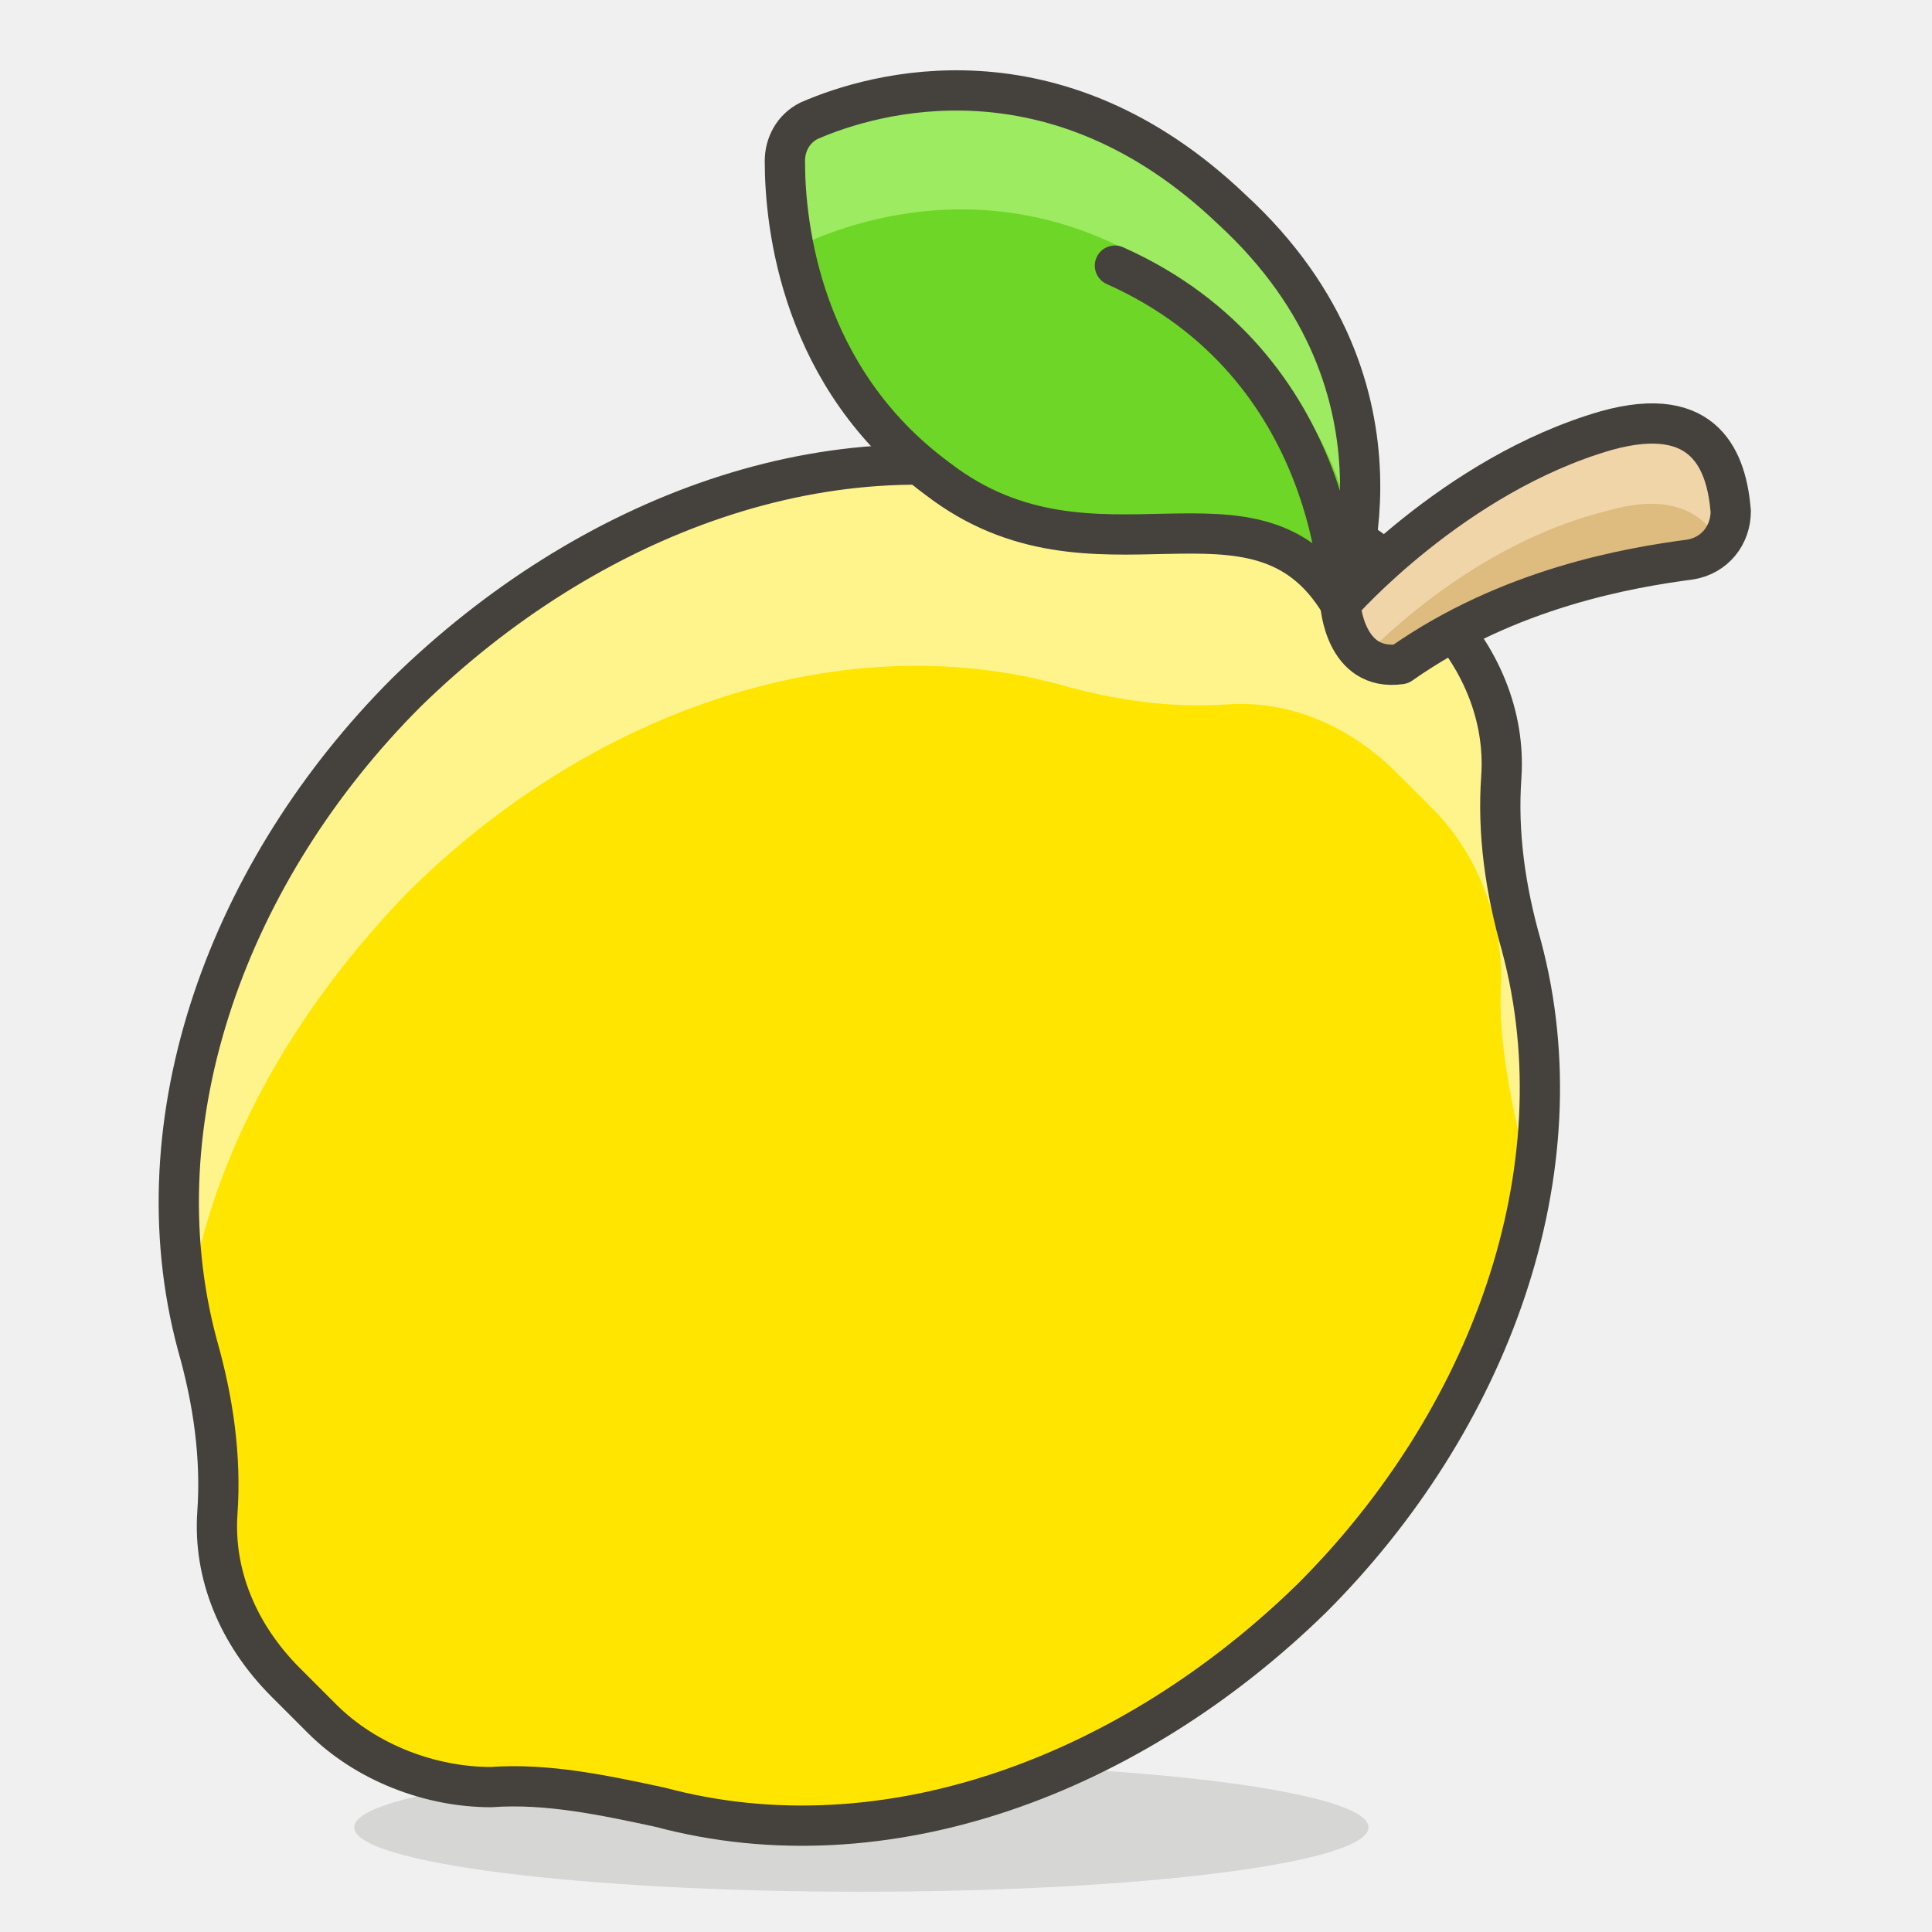
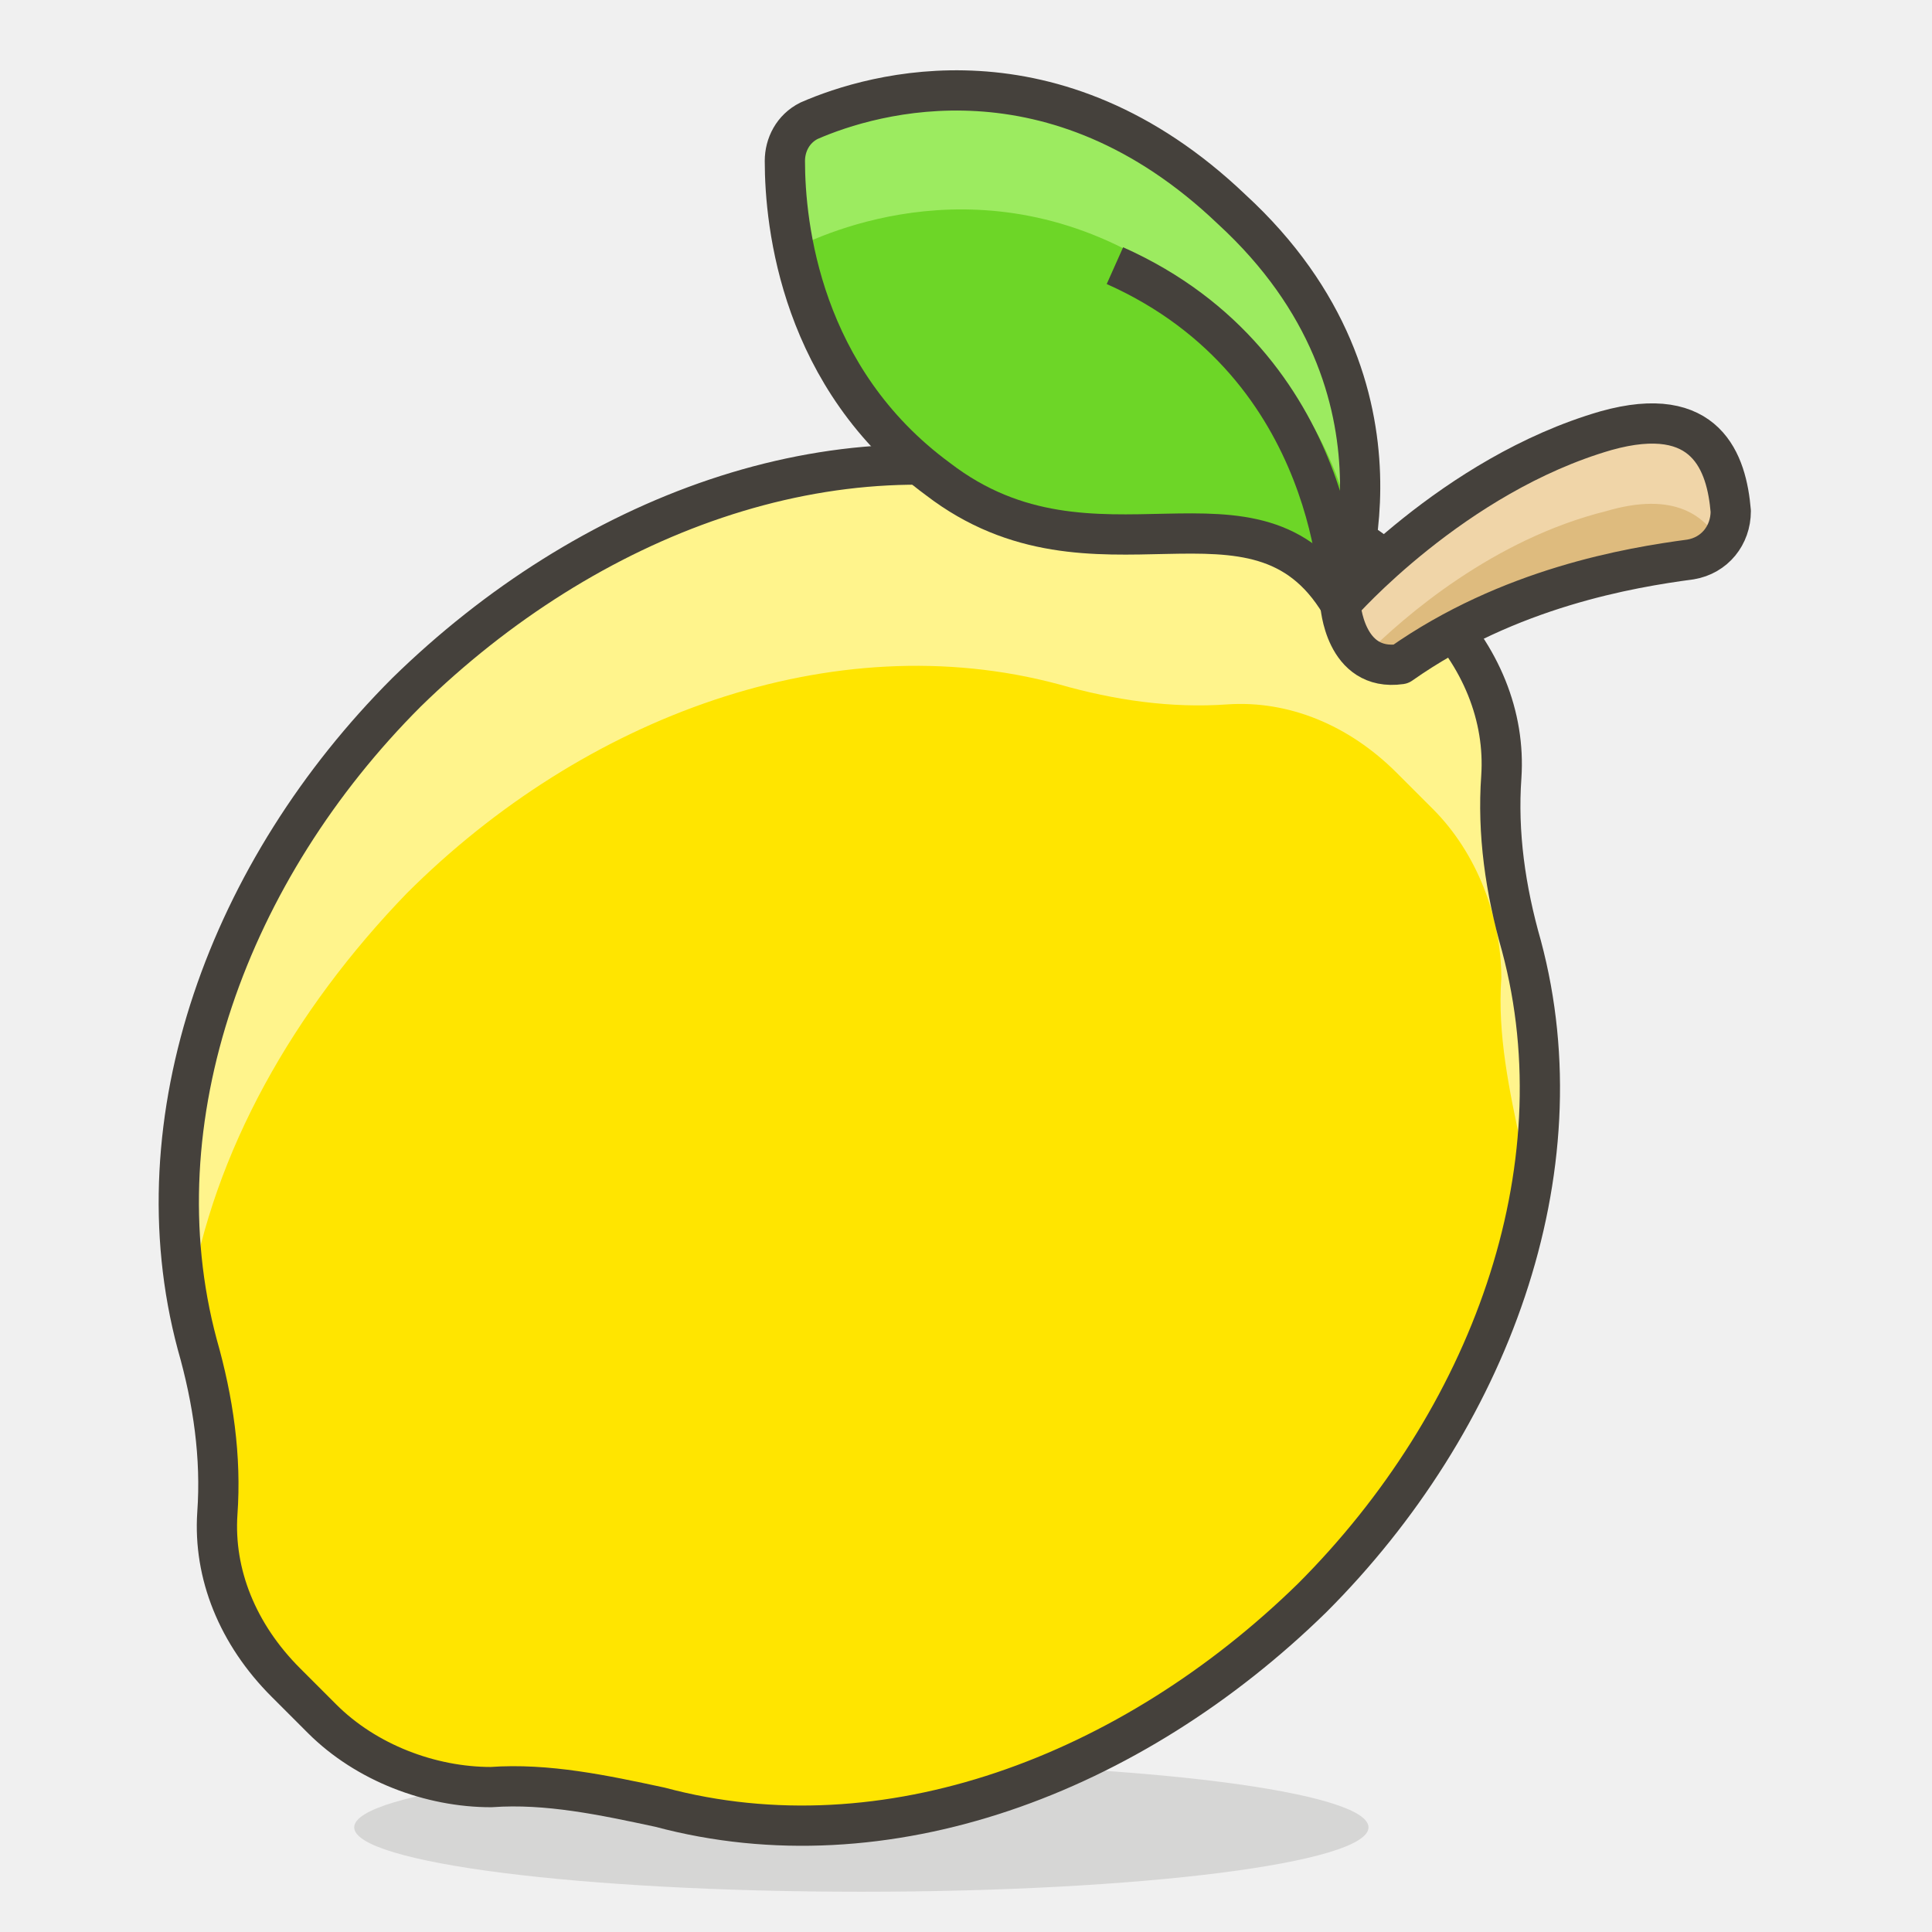
<svg xmlns="http://www.w3.org/2000/svg" version="1.1" id="Icons" x="0px" y="0px" viewBox="0 0 48 48" style="enable-background:new 0 0 48 48;" xml:space="preserve">
  <style type="text/css">
	.st0{opacity:0.15;fill:#45413C;}
	.st1{fill:#FFE500;}
	.st2{fill:#EBCB00;}
- 	.st3{fill:none;stroke:#45413C;stroke-linecap:round;stroke-linejoin:round;stroke-miterlimit:10;}
+ 	.st3{fill:none;stroke:#45413C;strokeLinecap:round;stroke-linejoin:round;stroke-miterlimit:10;}
	.st4{fill:#FFAA54;}
	.st5{fill:#FF8A14;}
- 	.st6{fill:#FFB0CA;stroke:#45413C;stroke-linecap:round;stroke-linejoin:round;stroke-miterlimit:10;}
- 	.st7{fill:#FF87AF;stroke:#45413C;stroke-linecap:round;stroke-linejoin:round;stroke-miterlimit:10;}
+ 	.st6{fill:#FFB0CA;stroke:#45413C;strokeLinecap:round;stroke-linejoin:round;stroke-miterlimit:10;}
+ 	.st7{fill:#FF87AF;stroke:#45413C;strokeLinecap:round;stroke-linejoin:round;stroke-miterlimit:10;}
	.st8{fill:#FFCC99;}
	.st9{fill:#FFFFFF;}
	.st10{fill:#F0F0F0;}
	.st11{fill:#BF8256;}
	.st12{fill:#915E3A;}
	.st13{fill:#DEA47A;}
	.st14{fill:#F0D5A8;}
	.st15{fill:#DEBB7E;}
	.st16{fill:#F7E5C6;}
- 	.st17{fill:#FF8A14;stroke:#45413C;stroke-linecap:round;stroke-linejoin:round;stroke-miterlimit:10;}
+ 	.st17{fill:#FF8A14;stroke:#45413C;strokeLinecap:round;stroke-linejoin:round;stroke-miterlimit:10;}
	.st18{fill:#FFF5E3;}
	.st19{fill:#FFF48C;}
	.st20{fill:#FFFACF;}
	.st21{fill:#FFFCE5;}
	.st22{fill:#FF87AF;}
	.st23{fill:#FFB0CA;}
- 	.st24{fill:#FFE500;stroke:#45413C;stroke-linecap:round;stroke-linejoin:round;stroke-miterlimit:10;}
- 	.st25{fill:#9CEB60;stroke:#45413C;stroke-linecap:round;stroke-linejoin:round;stroke-miterlimit:10;}
- 	.st26{fill:#FFFACF;stroke:#45413C;stroke-linecap:round;stroke-linejoin:round;stroke-miterlimit:10;}
- 	.st27{fill:#00F5BC;stroke:#45413C;stroke-linecap:round;stroke-linejoin:round;stroke-miterlimit:10;}
- 	.st28{fill:#BF8256;stroke:#45413C;stroke-linecap:round;stroke-linejoin:round;stroke-miterlimit:10;}
- 	.st29{fill:#FFE3CF;stroke:#45413C;stroke-linecap:round;stroke-linejoin:round;stroke-miterlimit:10;}
+ 	.st24{fill:#FFE500;stroke:#45413C;strokeLinecap:round;stroke-linejoin:round;stroke-miterlimit:10;}
+ 	.st25{fill:#9CEB60;stroke:#45413C;strokeLinecap:round;stroke-linejoin:round;stroke-miterlimit:10;}
+ 	.st26{fill:#FFFACF;stroke:#45413C;strokeLinecap:round;stroke-linejoin:round;stroke-miterlimit:10;}
+ 	.st27{fill:#00F5BC;stroke:#45413C;strokeLinecap:round;stroke-linejoin:round;stroke-miterlimit:10;}
+ 	.st28{fill:#BF8256;stroke:#45413C;strokeLinecap:round;stroke-linejoin:round;stroke-miterlimit:10;}
+ 	.st29{fill:#FFE3CF;stroke:#45413C;strokeLinecap:round;stroke-linejoin:round;stroke-miterlimit:10;}
	.st30{fill:#FF6242;}
	.st31{fill:#FF866E;}
- 	.st32{fill:none;stroke:#E04122;stroke-linecap:round;stroke-linejoin:round;stroke-miterlimit:10;}
- 	.st33{fill:#FFFEF2;stroke:#45413C;stroke-linecap:round;stroke-linejoin:round;stroke-miterlimit:10;}
- 	.st34{fill:#FF6242;stroke:#45413C;stroke-linecap:round;stroke-linejoin:round;stroke-miterlimit:10;}
+ 	.st32{fill:none;stroke:#E04122;strokeLinecap:round;stroke-linejoin:round;stroke-miterlimit:10;}
+ 	.st33{fill:#FFFEF2;stroke:#45413C;strokeLinecap:round;stroke-linejoin:round;stroke-miterlimit:10;}
+ 	.st34{fill:#FF6242;stroke:#45413C;strokeLinecap:round;stroke-linejoin:round;stroke-miterlimit:10;}
	.st35{fill:#FFA694;}
- 	.st36{fill:#FFFFFF;stroke:#45413C;stroke-linecap:round;stroke-linejoin:round;stroke-miterlimit:10;}
+ 	.st36{fill:#FFFFFF;stroke:#45413C;strokeLinecap:round;stroke-linejoin:round;stroke-miterlimit:10;}
	.st37{fill:#FFFEF2;}
	.st38{fill:#FF6196;}
	.st39{fill:#B89558;}
- 	.st40{fill:none;stroke:#915E3A;stroke-linecap:round;stroke-linejoin:round;stroke-miterlimit:10;}
- 	.st41{fill:#DEBB7E;stroke:#45413C;stroke-linecap:round;stroke-linejoin:round;stroke-miterlimit:10;}
- 	.st42{fill:#6DD627;stroke:#45413C;stroke-linecap:round;stroke-linejoin:round;stroke-miterlimit:10;}
+ 	.st40{fill:none;stroke:#915E3A;strokeLinecap:round;stroke-linejoin:round;stroke-miterlimit:10;}
+ 	.st41{fill:#DEBB7E;stroke:#45413C;strokeLinecap:round;stroke-linejoin:round;stroke-miterlimit:10;}
+ 	.st42{fill:#6DD627;stroke:#45413C;strokeLinecap:round;stroke-linejoin:round;stroke-miterlimit:10;}
	.st43{fill:#E5F8FF;}
	.st44{fill:#E8F4FA;}
- 	.st45{fill:#E8F4FA;stroke:#45413C;stroke-linecap:round;stroke-linejoin:round;stroke-miterlimit:10;}
+ 	.st45{fill:#E8F4FA;stroke:#45413C;strokeLinecap:round;stroke-linejoin:round;stroke-miterlimit:10;}
	.st46{fill:#FFCCDD;}
- 	.st47{fill:#E5F8FF;stroke:#45413C;stroke-linecap:round;stroke-linejoin:round;stroke-miterlimit:10;}
- 	.st48{fill:#00B8F0;stroke:#45413C;stroke-linecap:round;stroke-linejoin:round;stroke-miterlimit:10;}
+ 	.st47{fill:#E5F8FF;stroke:#45413C;strokeLinecap:round;stroke-linejoin:round;stroke-miterlimit:10;}
+ 	.st48{fill:#00B8F0;stroke:#45413C;strokeLinecap:round;stroke-linejoin:round;stroke-miterlimit:10;}
	.st49{fill:#00B8F0;}
	.st50{fill:#4ACFFF;}
	.st51{fill:#E04122;}
- 	.st52{fill:#E04122;stroke:#45413C;stroke-linecap:round;stroke-linejoin:round;stroke-miterlimit:10;}
+ 	.st52{fill:#E04122;stroke:#45413C;strokeLinecap:round;stroke-linejoin:round;stroke-miterlimit:10;}
	.st53{fill:#87898C;}
	.st54{fill:#BDBEC0;}
	.st55{fill:#656769;}
	.st56{fill:#525252;}
- 	.st57{fill:#FFF48C;stroke:#45413C;stroke-linecap:round;stroke-linejoin:round;stroke-miterlimit:10;}
+ 	.st57{fill:#FFF48C;stroke:#45413C;strokeLinecap:round;stroke-linejoin:round;stroke-miterlimit:10;}
	.st58{fill:#6DD627;}
	.st59{fill:#EB6D00;}
	.st60{fill:#46B000;}
	.st61{fill:#80DDFF;}
	.st62{fill:#DAEDF7;}
- 	.st63{fill:#BF8DF2;stroke:#45413C;stroke-linecap:round;stroke-linejoin:round;stroke-miterlimit:10;}
- 	.st64{fill:#9F5AE5;stroke:#45413C;stroke-linecap:round;stroke-linejoin:round;stroke-miterlimit:10;}
+ 	.st63{fill:#BF8DF2;stroke:#45413C;strokeLinecap:round;stroke-linejoin:round;stroke-miterlimit:10;}
+ 	.st64{fill:#9F5AE5;stroke:#45413C;strokeLinecap:round;stroke-linejoin:round;stroke-miterlimit:10;}
	.st65{fill:#C8FFA1;}
	.st66{fill:#E4FFD1;}
	.st67{fill:#9CEB60;}
	.st68{fill:#E5FEFF;}
	.st69{fill:#B8ECFF;}
- 	.st70{fill:#E0E0E0;stroke:#45413C;stroke-linecap:round;stroke-linejoin:round;stroke-miterlimit:10;}
+ 	.st70{fill:#E0E0E0;stroke:#45413C;strokeLinecap:round;stroke-linejoin:round;stroke-miterlimit:10;}
	.st71{fill:#E0E0E0;}
	.st72{fill:none;stroke:#4F4B45;stroke-linejoin:round;stroke-miterlimit:10;}
- 	.st73{fill:none;stroke:#4F4B45;stroke-linecap:round;stroke-linejoin:round;stroke-miterlimit:10;}
- 	.st74{fill:#E0366F;stroke:#45413C;stroke-linecap:round;stroke-linejoin:round;stroke-miterlimit:10;}
+ 	.st73{fill:none;stroke:#4F4B45;strokeLinecap:round;stroke-linejoin:round;stroke-miterlimit:10;}
+ 	.st74{fill:#E0366F;stroke:#45413C;strokeLinecap:round;stroke-linejoin:round;stroke-miterlimit:10;}
	.st75{fill:none;stroke:#45413C;stroke-miterlimit:10;}
- 	.st76{fill:#FF866E;stroke:#45413C;stroke-linecap:round;stroke-linejoin:round;stroke-miterlimit:10;}
- 	.st77{fill:#45413C;stroke:#45413C;stroke-linecap:round;stroke-linejoin:round;stroke-miterlimit:10;}
+ 	.st76{fill:#FF866E;stroke:#45413C;strokeLinecap:round;stroke-linejoin:round;stroke-miterlimit:10;}
+ 	.st77{fill:#45413C;stroke:#45413C;strokeLinecap:round;stroke-linejoin:round;stroke-miterlimit:10;}
	.st78{fill:#9F5AE5;}
	.st79{fill:#803EC2;}
- 	.st80{fill:#803EC2;stroke:#45413C;stroke-linecap:round;stroke-linejoin:round;stroke-miterlimit:10;}
+ 	.st80{fill:#803EC2;stroke:#45413C;strokeLinecap:round;stroke-linejoin:round;stroke-miterlimit:10;}
	.st81{fill:#BF8DF2;}
- 	.st82{fill:#FFAA54;stroke:#45413C;stroke-linecap:round;stroke-linejoin:round;stroke-miterlimit:10;}
+ 	.st82{fill:#FFAA54;stroke:#45413C;strokeLinecap:round;stroke-linejoin:round;stroke-miterlimit:10;}
	.st83{fill:none;stroke:#45413C;stroke-linejoin:round;stroke-miterlimit:10;}
- 	.st84{fill:#FFCCDD;stroke:#45413C;stroke-linecap:round;stroke-linejoin:round;stroke-miterlimit:10;}
- 	.st85{fill:#FF6196;stroke:#45413C;stroke-linecap:round;stroke-linejoin:round;stroke-miterlimit:10;}
+ 	.st84{fill:#FFCCDD;stroke:#45413C;strokeLinecap:round;stroke-linejoin:round;stroke-miterlimit:10;}
+ 	.st85{fill:#FF6196;stroke:#45413C;strokeLinecap:round;stroke-linejoin:round;stroke-miterlimit:10;}
	.st86{fill:#FFE5EE;}
- 	.st87{fill:#F7E5C6;stroke:#45413C;stroke-linecap:round;stroke-linejoin:round;stroke-miterlimit:10;}
+ 	.st87{fill:#F7E5C6;stroke:#45413C;strokeLinecap:round;stroke-linejoin:round;stroke-miterlimit:10;}
	.st88{fill:#E5FFF9;}
- 	.st89{fill:none;stroke:#45413C;stroke-width:1.006;stroke-linecap:round;stroke-linejoin:round;stroke-miterlimit:10;}
+ 	.st89{fill:none;stroke:#45413C;strokeWidth:1.006;strokeLinecap:round;stroke-linejoin:round;stroke-miterlimit:10;}
	.st90{fill:#4AEFF7;}
	.st91{fill:#A6FBFF;}
- 	.st92{fill:#E5FEFF;stroke:#45413C;stroke-linecap:round;stroke-linejoin:round;stroke-miterlimit:10;}
- 	.st93{fill:#46B000;stroke:#45413C;stroke-linecap:round;stroke-linejoin:round;stroke-miterlimit:10;}
+ 	.st92{fill:#E5FEFF;stroke:#45413C;strokeLinecap:round;stroke-linejoin:round;stroke-miterlimit:10;}
+ 	.st93{fill:#46B000;stroke:#45413C;strokeLinecap:round;stroke-linejoin:round;stroke-miterlimit:10;}
	.st94{fill:#FFFFFF;stroke:#45413C;stroke-linejoin:round;stroke-miterlimit:10;}
	.st95{fill:#FFFFFF;stroke:#45413C;stroke-miterlimit:10;}
	.st96{fill:#009FD9;}
	.st97{fill:#00DFEB;}
- 	.st98{fill:#C0DCEB;stroke:#45413C;stroke-linecap:round;stroke-linejoin:round;stroke-miterlimit:10;}
- 	.st99{fill:#00DFEB;stroke:#45413C;stroke-linecap:round;stroke-linejoin:round;stroke-miterlimit:10;}
- 	.st100{fill:#FFE5EE;stroke:#45413C;stroke-linecap:round;stroke-linejoin:round;stroke-miterlimit:10;}
+ 	.st98{fill:#C0DCEB;stroke:#45413C;strokeLinecap:round;stroke-linejoin:round;stroke-miterlimit:10;}
+ 	.st99{fill:#00DFEB;stroke:#45413C;strokeLinecap:round;stroke-linejoin:round;stroke-miterlimit:10;}
+ 	.st100{fill:#FFE5EE;stroke:#45413C;strokeLinecap:round;stroke-linejoin:round;stroke-miterlimit:10;}
	.st101{fill:#8CA4B8;}
	.st102{fill:#ADC4D9;}
- 	.st103{fill:#656769;stroke:#45413C;stroke-linecap:round;stroke-linejoin:round;stroke-miterlimit:10;}
- 	.st104{fill:#F0F0F0;stroke:#45413C;stroke-linecap:round;stroke-linejoin:round;stroke-miterlimit:10;}
+ 	.st103{fill:#656769;stroke:#45413C;strokeLinecap:round;stroke-linejoin:round;stroke-miterlimit:10;}
+ 	.st104{fill:#F0F0F0;stroke:#45413C;strokeLinecap:round;stroke-linejoin:round;stroke-miterlimit:10;}
	.st105{fill:#C0DCEB;}
	.st106{fill:#45413C;}
	.st107{fill:#FFCABF;}
- 	.st108{fill:#87898C;stroke:#45413C;stroke-linecap:round;stroke-linejoin:round;stroke-miterlimit:10;}
- 	.st109{fill:#EBCB00;stroke:#45413C;stroke-linecap:round;stroke-linejoin:round;stroke-miterlimit:10;}
+ 	.st108{fill:#87898C;stroke:#45413C;strokeLinecap:round;stroke-linejoin:round;stroke-miterlimit:10;}
+ 	.st109{fill:#EBCB00;stroke:#45413C;strokeLinecap:round;stroke-linejoin:round;stroke-miterlimit:10;}
</style>
  <g id="XMLID_12943_">
    <ellipse id="XMLID_12952_" class="st0" cx="21.4" cy="45.4" rx="12.6" ry="1.6" />
    <path class="st1" d="M37.8,23.5c-0.4-1.4-0.6-2.8-0.5-4.2c0.1-1.5-0.5-3-1.7-4.2l-0.9-0.9c-1.1-1.1-2.7-1.7-4.2-1.7   c-1.4,0.1-2.8-0.2-4.2-0.5c-5.6-1.5-11.7,0.8-16.2,5.2c-4.4,4.4-6.7,10.6-5.2,16.2c0.4,1.4,0.6,2.8,0.5,4.2c-0.1,1.5,0.5,3,1.7,4.2   l0.9,0.9c1.1,1.1,2.7,1.7,4.2,1.7c1.4-0.1,2.8,0.2,4.2,0.5c5.6,1.5,11.7-0.8,16.2-5.2C37,35.3,39.3,29.1,37.8,23.5z" />
    <path id="XMLID_12951_" class="st19" d="M10.1,22.2c4.4-4.4,10.6-6.7,16.2-5.2c1.4,0.4,2.8,0.6,4.2,0.5c1.5-0.1,3,0.5,4.2,1.7   l0.9,0.9c1.1,1.1,1.7,2.7,1.7,4.2c-0.1,1.4,0.2,2.8,0.5,4.2c0.1,0.4,0.2,0.7,0.2,1.1c0.3-2,0.3-4.1-0.2-6.1   c-0.4-1.4-0.6-2.8-0.5-4.2c0.1-1.5-0.5-3-1.7-4.2l-0.9-0.9c-1.1-1.1-2.7-1.7-4.2-1.7c-1.4,0.1-2.8-0.2-4.2-0.5   c-5.6-1.5-11.7,0.8-16.2,5.2C6,21.4,3.7,27,4.7,32.3C5.3,28.6,7.3,25.1,10.1,22.2z" />
    <path class="st3" d="M37.8,23.5c-0.4-1.4-0.6-2.8-0.5-4.2c0.1-1.5-0.5-3-1.7-4.2l-0.9-0.9c-1.1-1.1-2.7-1.7-4.2-1.7   c-1.4,0.1-2.8-0.2-4.2-0.5c-5.6-1.5-11.7,0.8-16.2,5.2c-4.4,4.4-6.7,10.6-5.2,16.2c0.4,1.4,0.6,2.8,0.5,4.2c-0.1,1.5,0.5,3,1.7,4.2   l0.9,0.9c1.1,1.1,2.7,1.7,4.2,1.7c1.4-0.1,2.8,0.2,4.2,0.5c5.6,1.5,11.7-0.8,16.2-5.2C37,35.3,39.3,29.1,37.8,23.5z" />
    <path id="XMLID_12950_" class="st15" d="M33.3,15c0,0,2.8-3.2,6.6-4.3c2.5-0.7,3,0.8,3.1,2c0,0.6-0.4,1.1-1,1.2   c-1.5,0.2-4.5,0.7-7.2,2.6C33.4,16.7,33.3,15,33.3,15z" />
    <path id="XMLID_12949_" class="st14" d="M33.9,16.3c1-1,3.2-2.9,6-3.6c1.7-0.5,2.5,0.1,2.9,0.9c0.2-0.2,0.3-0.5,0.3-0.8   c-0.1-1.1-0.7-2.6-3.1-2c-3.8,1-6.6,4.3-6.6,4.3S33.4,15.8,33.9,16.3z" />
    <path id="XMLID_12948_" class="st3" d="M33.3,15c0,0,2.8-3.2,6.6-4.3c2.5-0.7,3,0.8,3.1,2c0,0.6-0.4,1.1-1,1.2   c-1.5,0.2-4.5,0.7-7.2,2.6C33.4,16.7,33.3,15,33.3,15z" />
    <path id="XMLID_12947_" class="st58" d="M33.3,15c0,0,2.2-5.3-2.7-9.8C26.2,1,21.7,2.3,20.1,3c-0.4,0.2-0.6,0.6-0.6,1   c0,1.6,0.4,5.4,3.8,7.9C27.2,14.9,31.2,11.5,33.3,15z" />
    <path id="XMLID_12946_" class="st67" d="M20.1,6c1.6-0.7,6.1-2.1,10.5,2.1c2,1.8,2.8,3.8,3.1,5.5c0.3-1.9,0.3-5.3-3.1-8.5   C26.2,1,21.7,2.3,20.1,3c-0.4,0.2-0.6,0.6-0.6,1c0,0.5,0.1,1.3,0.3,2.3C19.8,6.2,19.9,6.1,20.1,6z" />
    <path id="XMLID_12945_" class="st3" d="M33.3,15c0,0,2.2-5.3-2.7-9.8C26.2,1,21.7,2.3,20.1,3c-0.4,0.2-0.6,0.6-0.6,1   c0,1.6,0.4,5.4,3.8,7.9C27.2,14.9,31.2,11.5,33.3,15z" />
    <path id="XMLID_12944_" class="st3" d="M33.3,15c0,0,0-5.9-5.6-8.4" />
  </g>
</svg>
